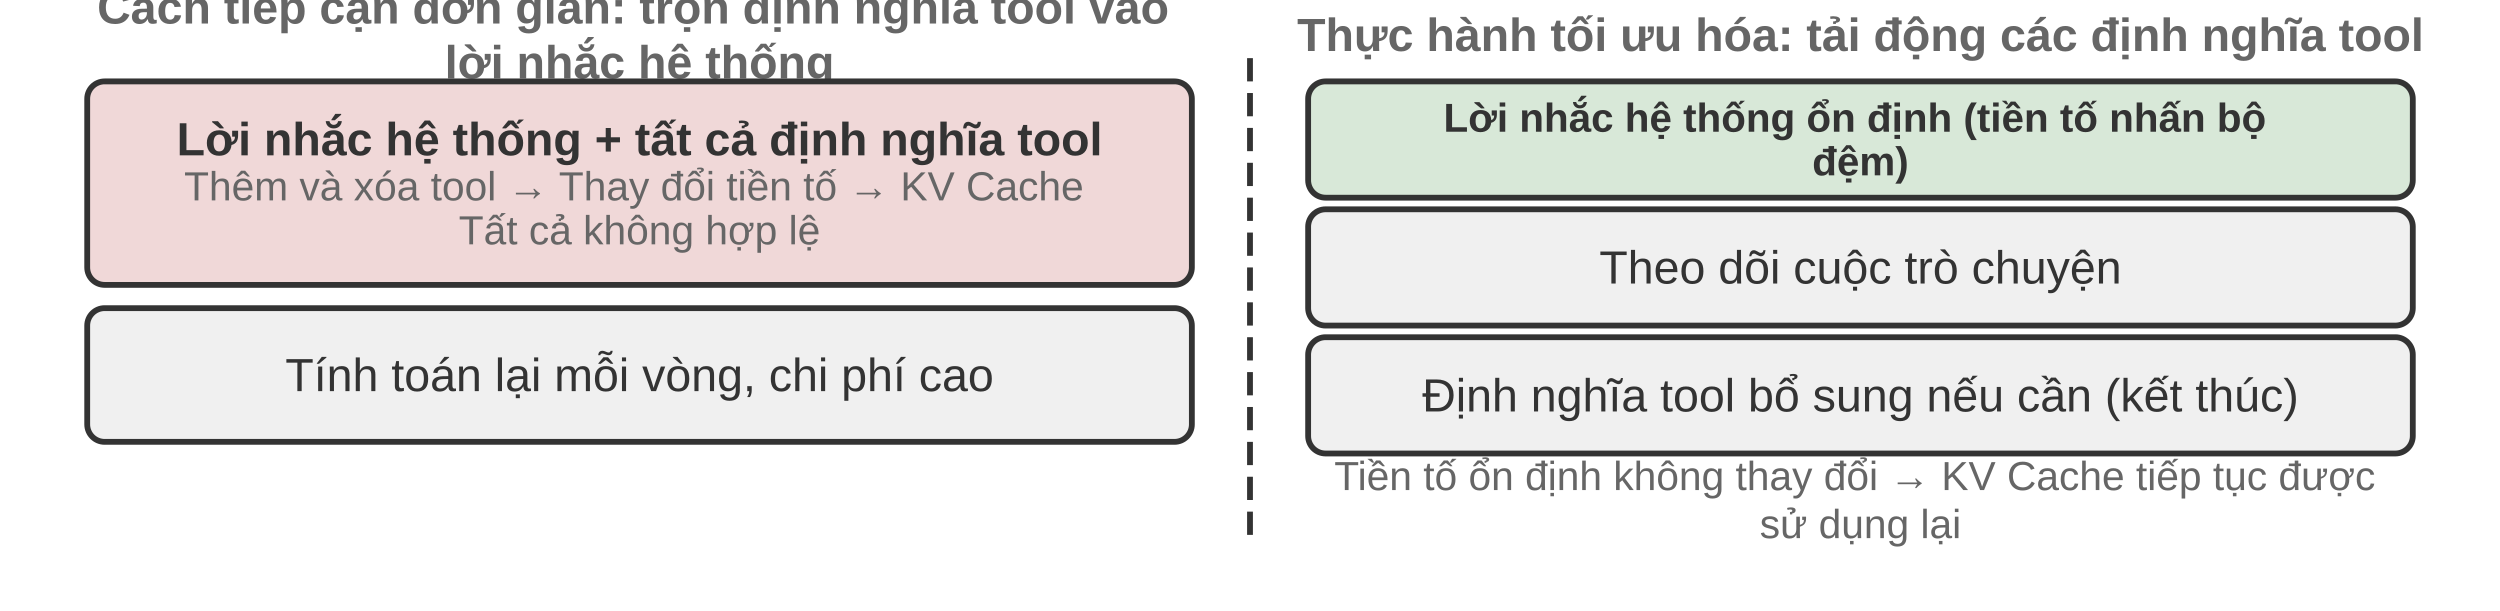
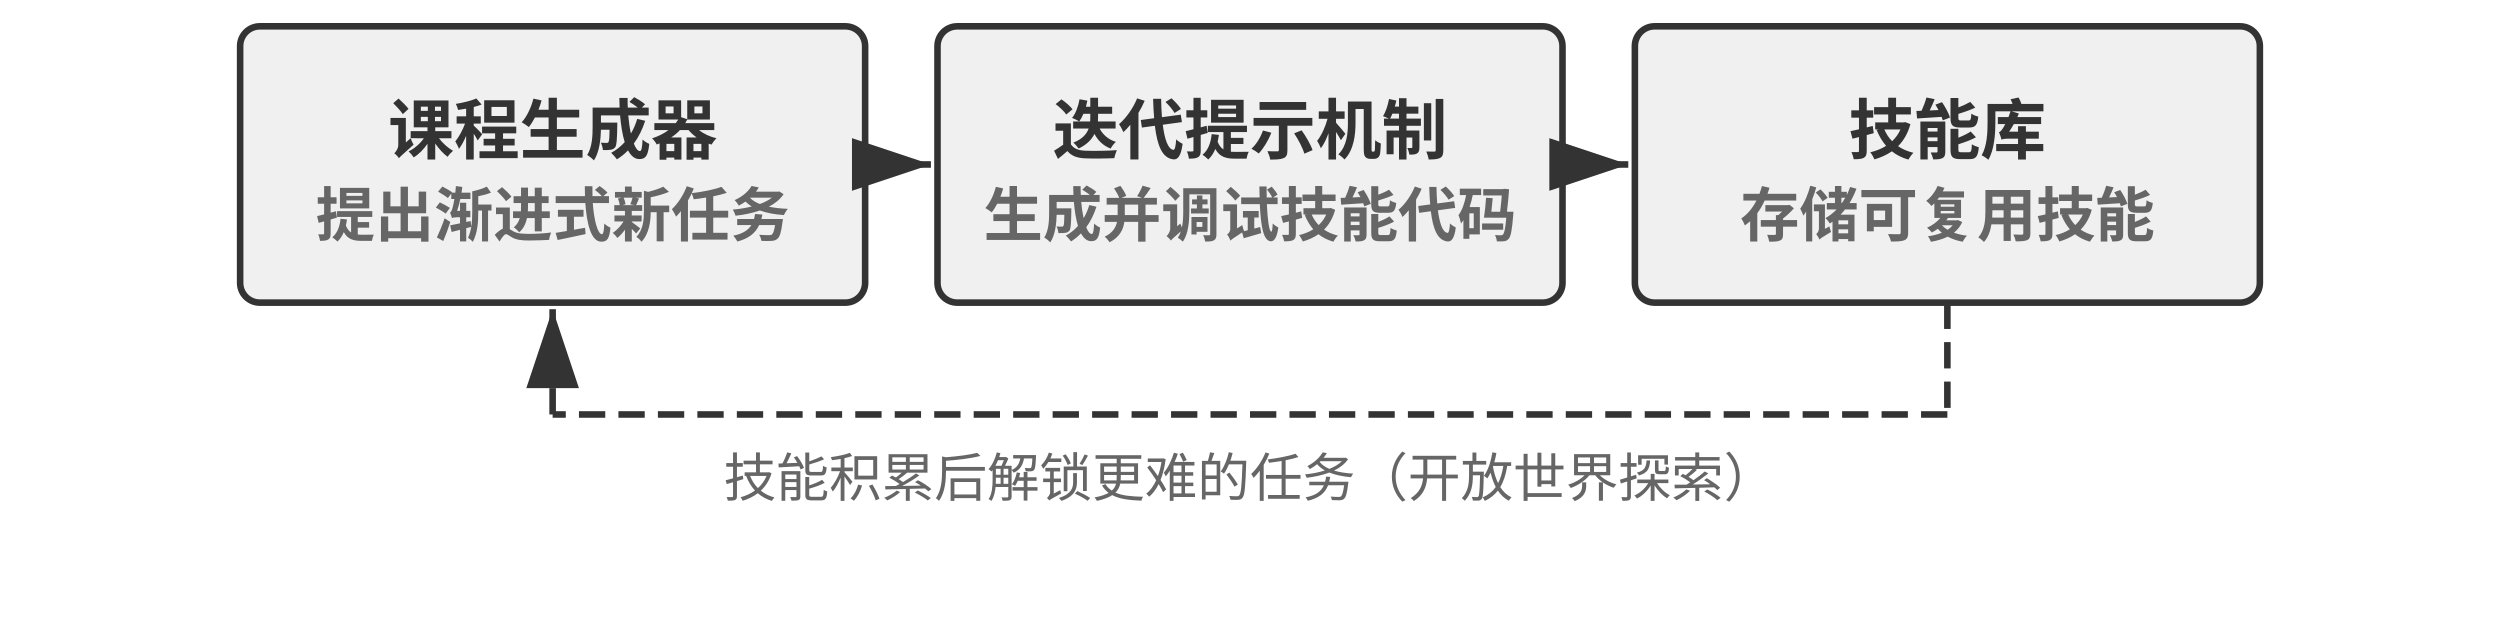
- <svg xmlns="http://www.w3.org/2000/svg" viewBox="0 34 860 210" width="860" height="210" style="background:#ffffff">
+ <svg xmlns="http://www.w3.org/2000/svg" viewBox="0 40 760 194" width="760" height="194" style="background:#ffffff">
  <defs>
    <marker id="ah" markerWidth="12" markerHeight="8" refX="12" refY="4" orient="auto">
      <polygon points="0 0, 12 4, 0 8" fill="#333333" />
    </marker>
    <marker id="ah-light" markerWidth="12" markerHeight="8" refX="12" refY="4" orient="auto">
      <polygon points="0 0, 12 4, 0 8" fill="#999999" />
    </marker>
  </defs>
-   <text x="220" y="46" font-family="Arial, 'Helvetica Neue', Helvetica, 'PingFang SC', 'Microsoft YaHei', sans-serif" font-size="16" fill="#666666" text-anchor="middle" dominant-baseline="central" font-weight="bold">
-     <tspan x="220" dy="-9.44">Cách tiếp cận đơn giản: trộn định nghĩa tool vào</tspan>
-     <tspan x="220" dy="18.88">lời nhắc hệ thống</tspan>
-   </text>
-   <rect x="30" y="62" width="380" height="70" rx="6" fill="#f0d8d8" stroke="#333333" stroke-width="2" />
-   <text x="220" y="81.88" font-family="Arial, 'Helvetica Neue', Helvetica, 'PingFang SC', 'Microsoft YaHei', sans-serif" font-size="16" fill="#333333" text-anchor="middle" dominant-baseline="central" font-weight="bold">Lời nhắc hệ thống + tất cả định nghĩa tool</text>
-   <text x="220" y="0" font-family="Arial, 'Helvetica Neue', Helvetica, 'PingFang SC', 'Microsoft YaHei', sans-serif" font-size="14" fill="#666666" text-anchor="middle" dominant-baseline="central" font-weight="normal">
-     <tspan x="220" dy="98.08">Thêm và xóa tool → Thay đổi tiền tố → KV Cache</tspan>
-     <tspan x="220" dy="15.12">Tất cả không hợp lệ</tspan>
-   </text>
-   <rect x="30" y="140" width="380" height="46" rx="6" fill="#f0f0f0" stroke="#333333" stroke-width="2" />
-   <text x="220" y="163" font-family="Arial, 'Helvetica Neue', Helvetica, 'PingFang SC', 'Microsoft YaHei', sans-serif" font-size="16" fill="#333333" text-anchor="middle" dominant-baseline="central" font-weight="normal">Tính toán lại mỗi vòng, chi phí cao</text>
-   <text x="640" y="46" font-family="Arial, 'Helvetica Neue', Helvetica, 'PingFang SC', 'Microsoft YaHei', sans-serif" font-size="16" fill="#666666" text-anchor="middle" dominant-baseline="central" font-weight="bold">Thực hành tối ưu hóa: tải động các định nghĩa tool</text>
-   <rect x="450" y="62" width="380" height="40" rx="6" fill="#d8e8d8" stroke="#333333" stroke-width="2" />
-   <text x="640" y="0" font-family="Arial, 'Helvetica Neue', Helvetica, 'PingFang SC', 'Microsoft YaHei', sans-serif" font-size="13.89" fill="#333333" text-anchor="middle" dominant-baseline="central" font-weight="bold">
-     <tspan x="640" dy="74.5">Lời nhắc hệ thống ổn định (tiền tố nhấn bộ</tspan>
-     <tspan x="640" dy="15">đệm)</tspan>
-   </text>
-   <rect x="450" y="106" width="380" height="40" rx="6" fill="#f0f0f0" stroke="#333333" stroke-width="2" />
-   <text x="640" y="126" font-family="Arial, 'Helvetica Neue', Helvetica, 'PingFang SC', 'Microsoft YaHei', sans-serif" font-size="16" fill="#333333" text-anchor="middle" dominant-baseline="central" font-weight="normal">Theo dõi cuộc trò chuyện</text>
-   <rect x="450" y="150" width="380" height="40" rx="6" fill="#f0f0f0" stroke="#333333" stroke-width="2" />
-   <text x="640" y="170" font-family="Arial, 'Helvetica Neue', Helvetica, 'PingFang SC', 'Microsoft YaHei', sans-serif" font-size="16" fill="#333333" text-anchor="middle" dominant-baseline="central" font-weight="normal">Định nghĩa tool bổ sung nếu cần (kết thúc)</text>
-   <text x="640" y="206" font-family="Arial, 'Helvetica Neue', Helvetica, 'PingFang SC', 'Microsoft YaHei', sans-serif" font-size="14" fill="#666666" text-anchor="middle" dominant-baseline="central" font-weight="normal">
-     <tspan x="640" dy="-8.26">Tiền tố ổn định không thay đổi → KV Cache tiếp tục được</tspan>
-     <tspan x="640" dy="16.52">sử dụng lại</tspan>
-   </text>
-   <line x1="430" y1="54" x2="430" y2="220" stroke="#333333" stroke-width="2" stroke-dasharray="8,4" />
+   <rect x="73.0" y="48" width="190" height="84" rx="6" fill="#f0f0f0" stroke="#333333" stroke-width="2" />
+   <text x="168.0" y="78.0" font-family="Arial, 'Helvetica Neue', Helvetica, 'PingFang SC', 'Microsoft YaHei', sans-serif" font-size="20" fill="#333333" text-anchor="middle" dominant-baseline="central" font-weight="bold">课程生成器</text>
+   <text x="168.0" y="104.0" font-family="Arial, 'Helvetica Neue', Helvetica, 'PingFang SC', 'Microsoft YaHei', sans-serif" font-size="18" fill="#666666" text-anchor="middle" dominant-baseline="central" font-weight="bold">提出渐进式新任务</text>
+   <rect x="285.0" y="48" width="190" height="84" rx="6" fill="#f0f0f0" stroke="#333333" stroke-width="2" />
+   <text x="380.0" y="78.0" font-family="Arial, 'Helvetica Neue', Helvetica, 'PingFang SC', 'Microsoft YaHei', sans-serif" font-size="20" fill="#333333" text-anchor="middle" dominant-baseline="central" font-weight="bold">迭代提示机制</text>
+   <text x="380.0" y="104.0" font-family="Arial, 'Helvetica Neue', Helvetica, 'PingFang SC', 'Microsoft YaHei', sans-serif" font-size="18" fill="#666666" text-anchor="middle" dominant-baseline="central" font-weight="bold">生成并调试技能代码</text>
+   <line x1="265.0" y1="90.0" x2="283.0" y2="90.0" stroke="#333333" stroke-width="2" marker-end="url(#ah)" />
+   <rect x="497.0" y="48" width="190" height="84" rx="6" fill="#f0f0f0" stroke="#333333" stroke-width="2" />
+   <text x="592.0" y="78.0" font-family="Arial, 'Helvetica Neue', Helvetica, 'PingFang SC', 'Microsoft YaHei', sans-serif" font-size="20" fill="#333333" text-anchor="middle" dominant-baseline="central" font-weight="bold">技能库</text>
+   <text x="592.0" y="104.0" font-family="Arial, 'Helvetica Neue', Helvetica, 'PingFang SC', 'Microsoft YaHei', sans-serif" font-size="18" fill="#666666" text-anchor="middle" dominant-baseline="central" font-weight="bold">存储可复用技能</text>
+   <line x1="477.0" y1="90.0" x2="495.0" y2="90.0" stroke="#333333" stroke-width="2" marker-end="url(#ah)" />
+   <line x1="592.0" y1="132" x2="592.0" y2="166" stroke="#333333" stroke-width="2" stroke-dasharray="8,4" />
+   <line x1="592.0" y1="166" x2="168.0" y2="166" stroke="#333333" stroke-width="2" stroke-dasharray="8,4" />
+   <line x1="168.0" y1="166" x2="168.0" y2="134" stroke="#333333" stroke-width="2" stroke-dasharray="8,4" marker-end="url(#ah)" />
+   <text x="380.0" y="184" font-family="Arial, 'Helvetica Neue', Helvetica, 'PingFang SC', 'Microsoft YaHei', sans-serif" font-size="16" fill="#666666" text-anchor="middle" dominant-baseline="central" font-weight="normal">技能积累后解锁更难的任务（开放世界探索）</text>
</svg>
